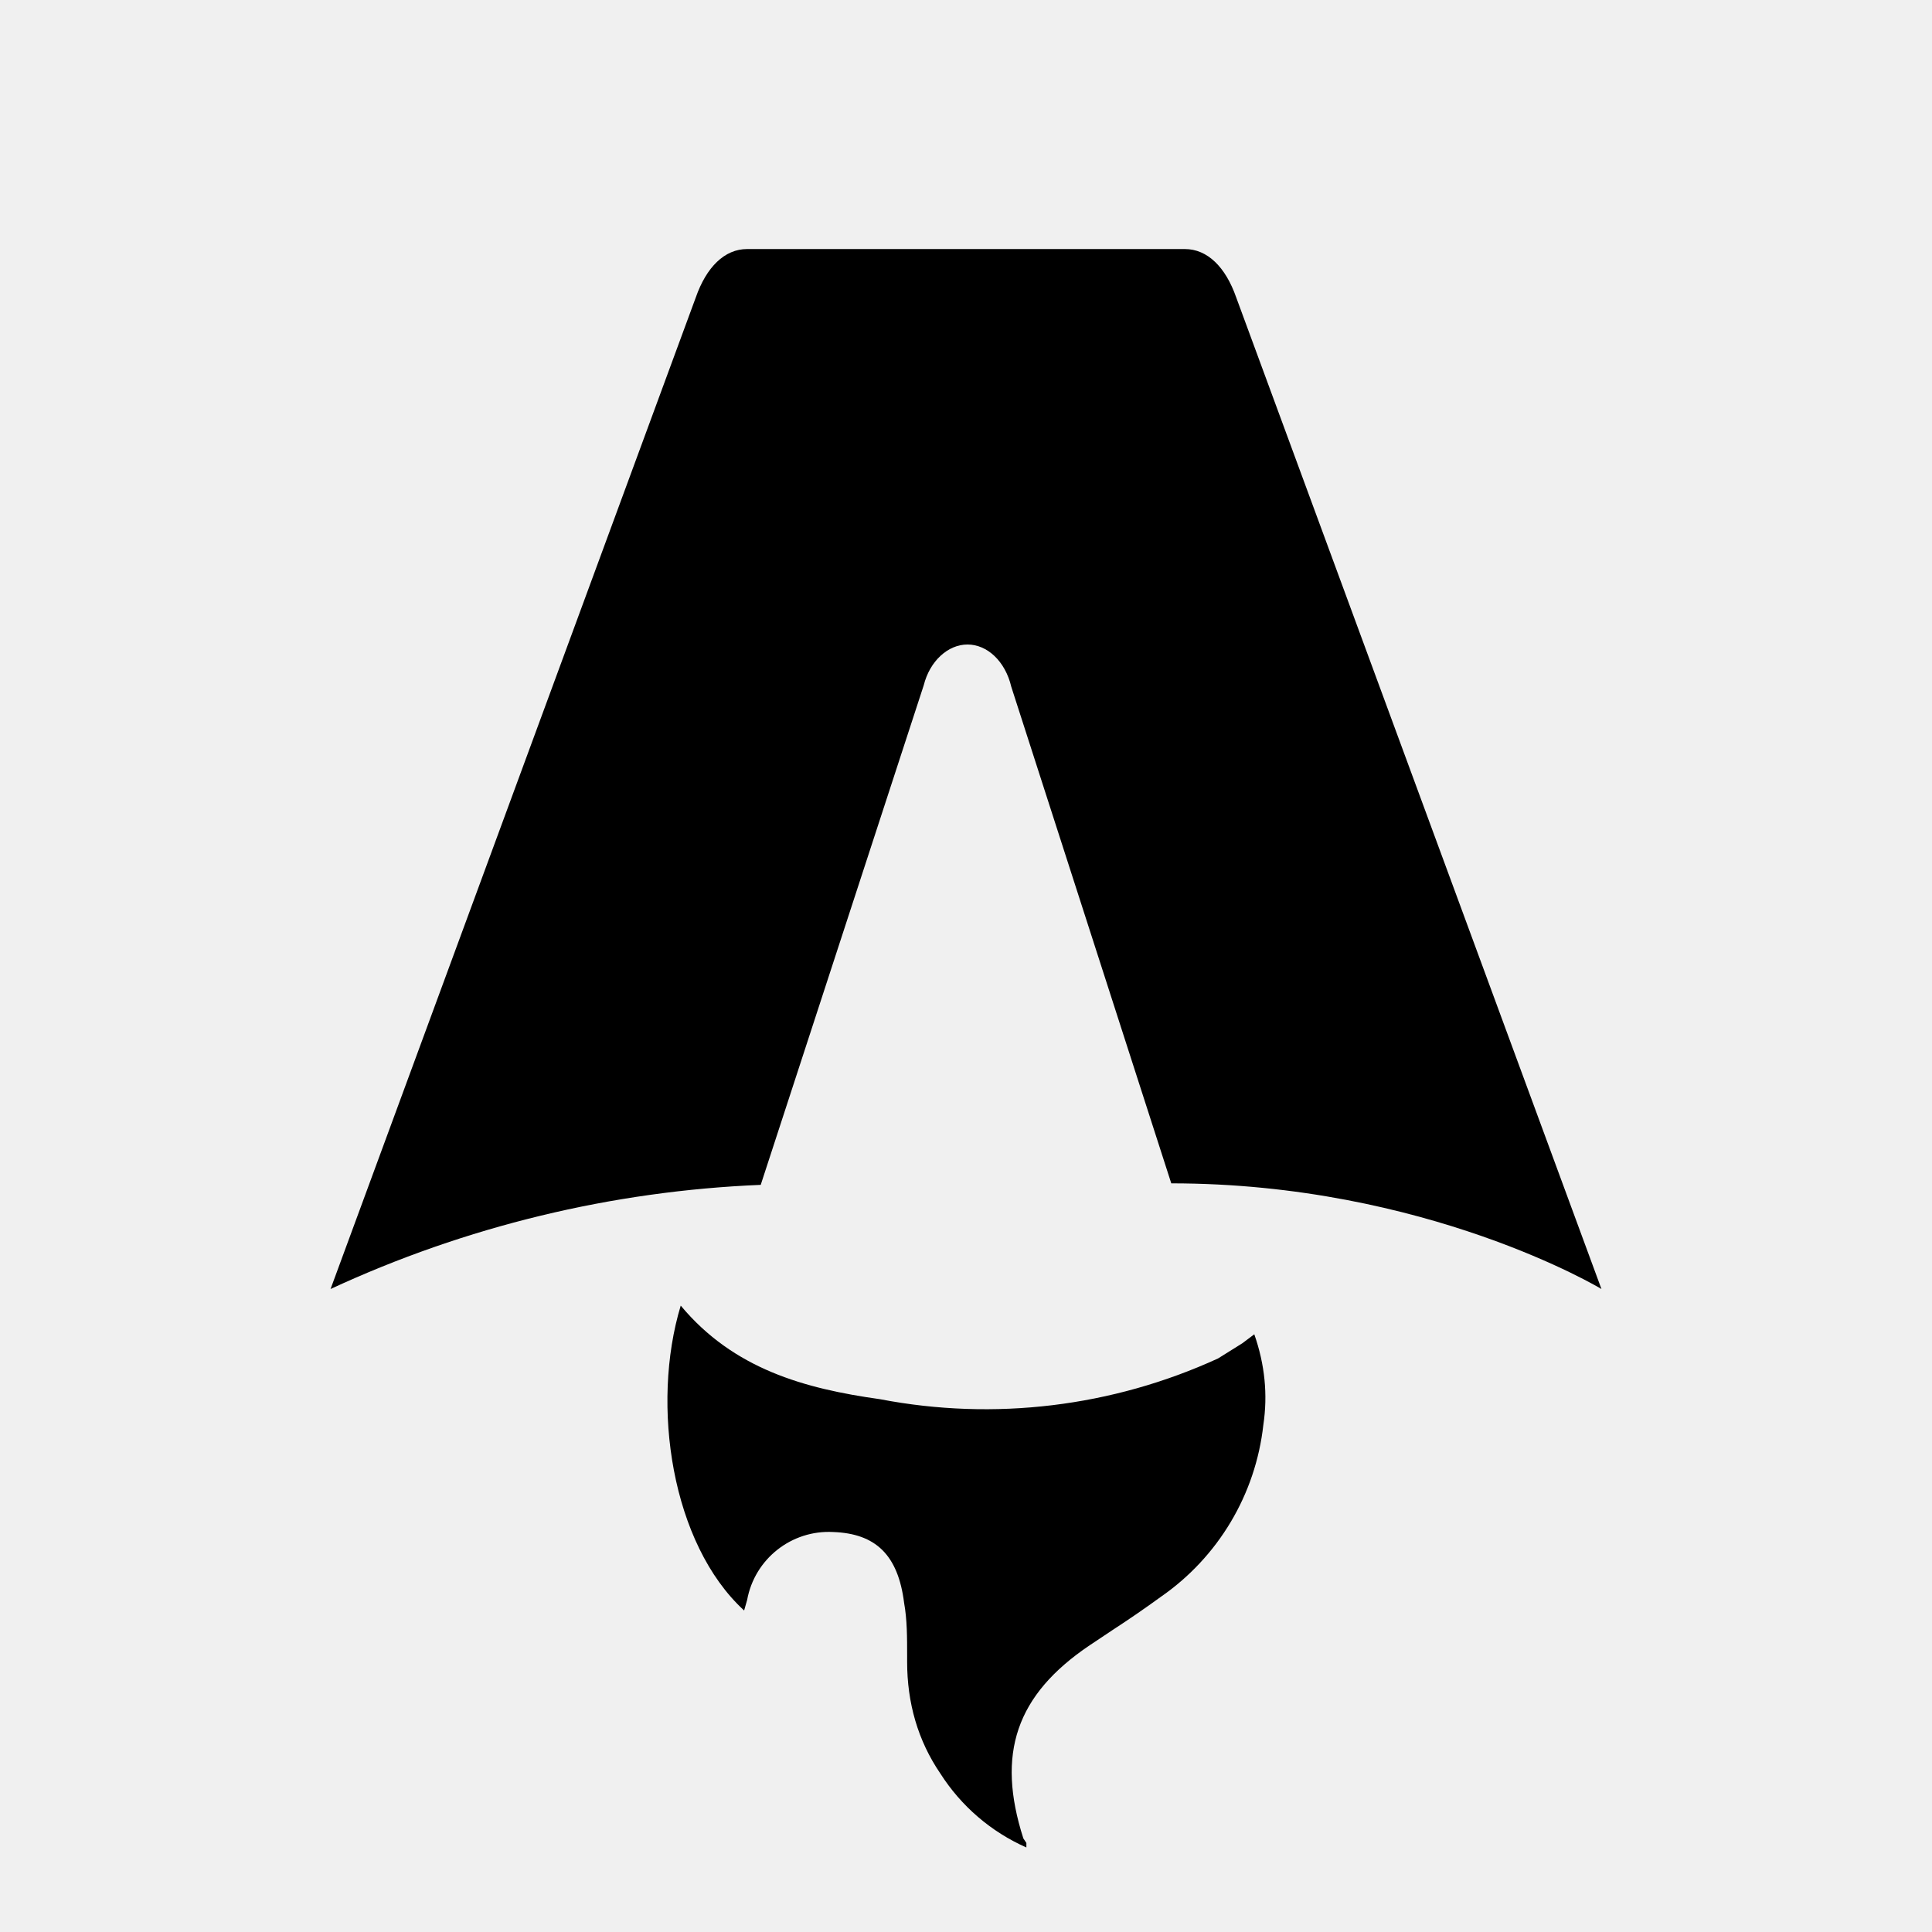
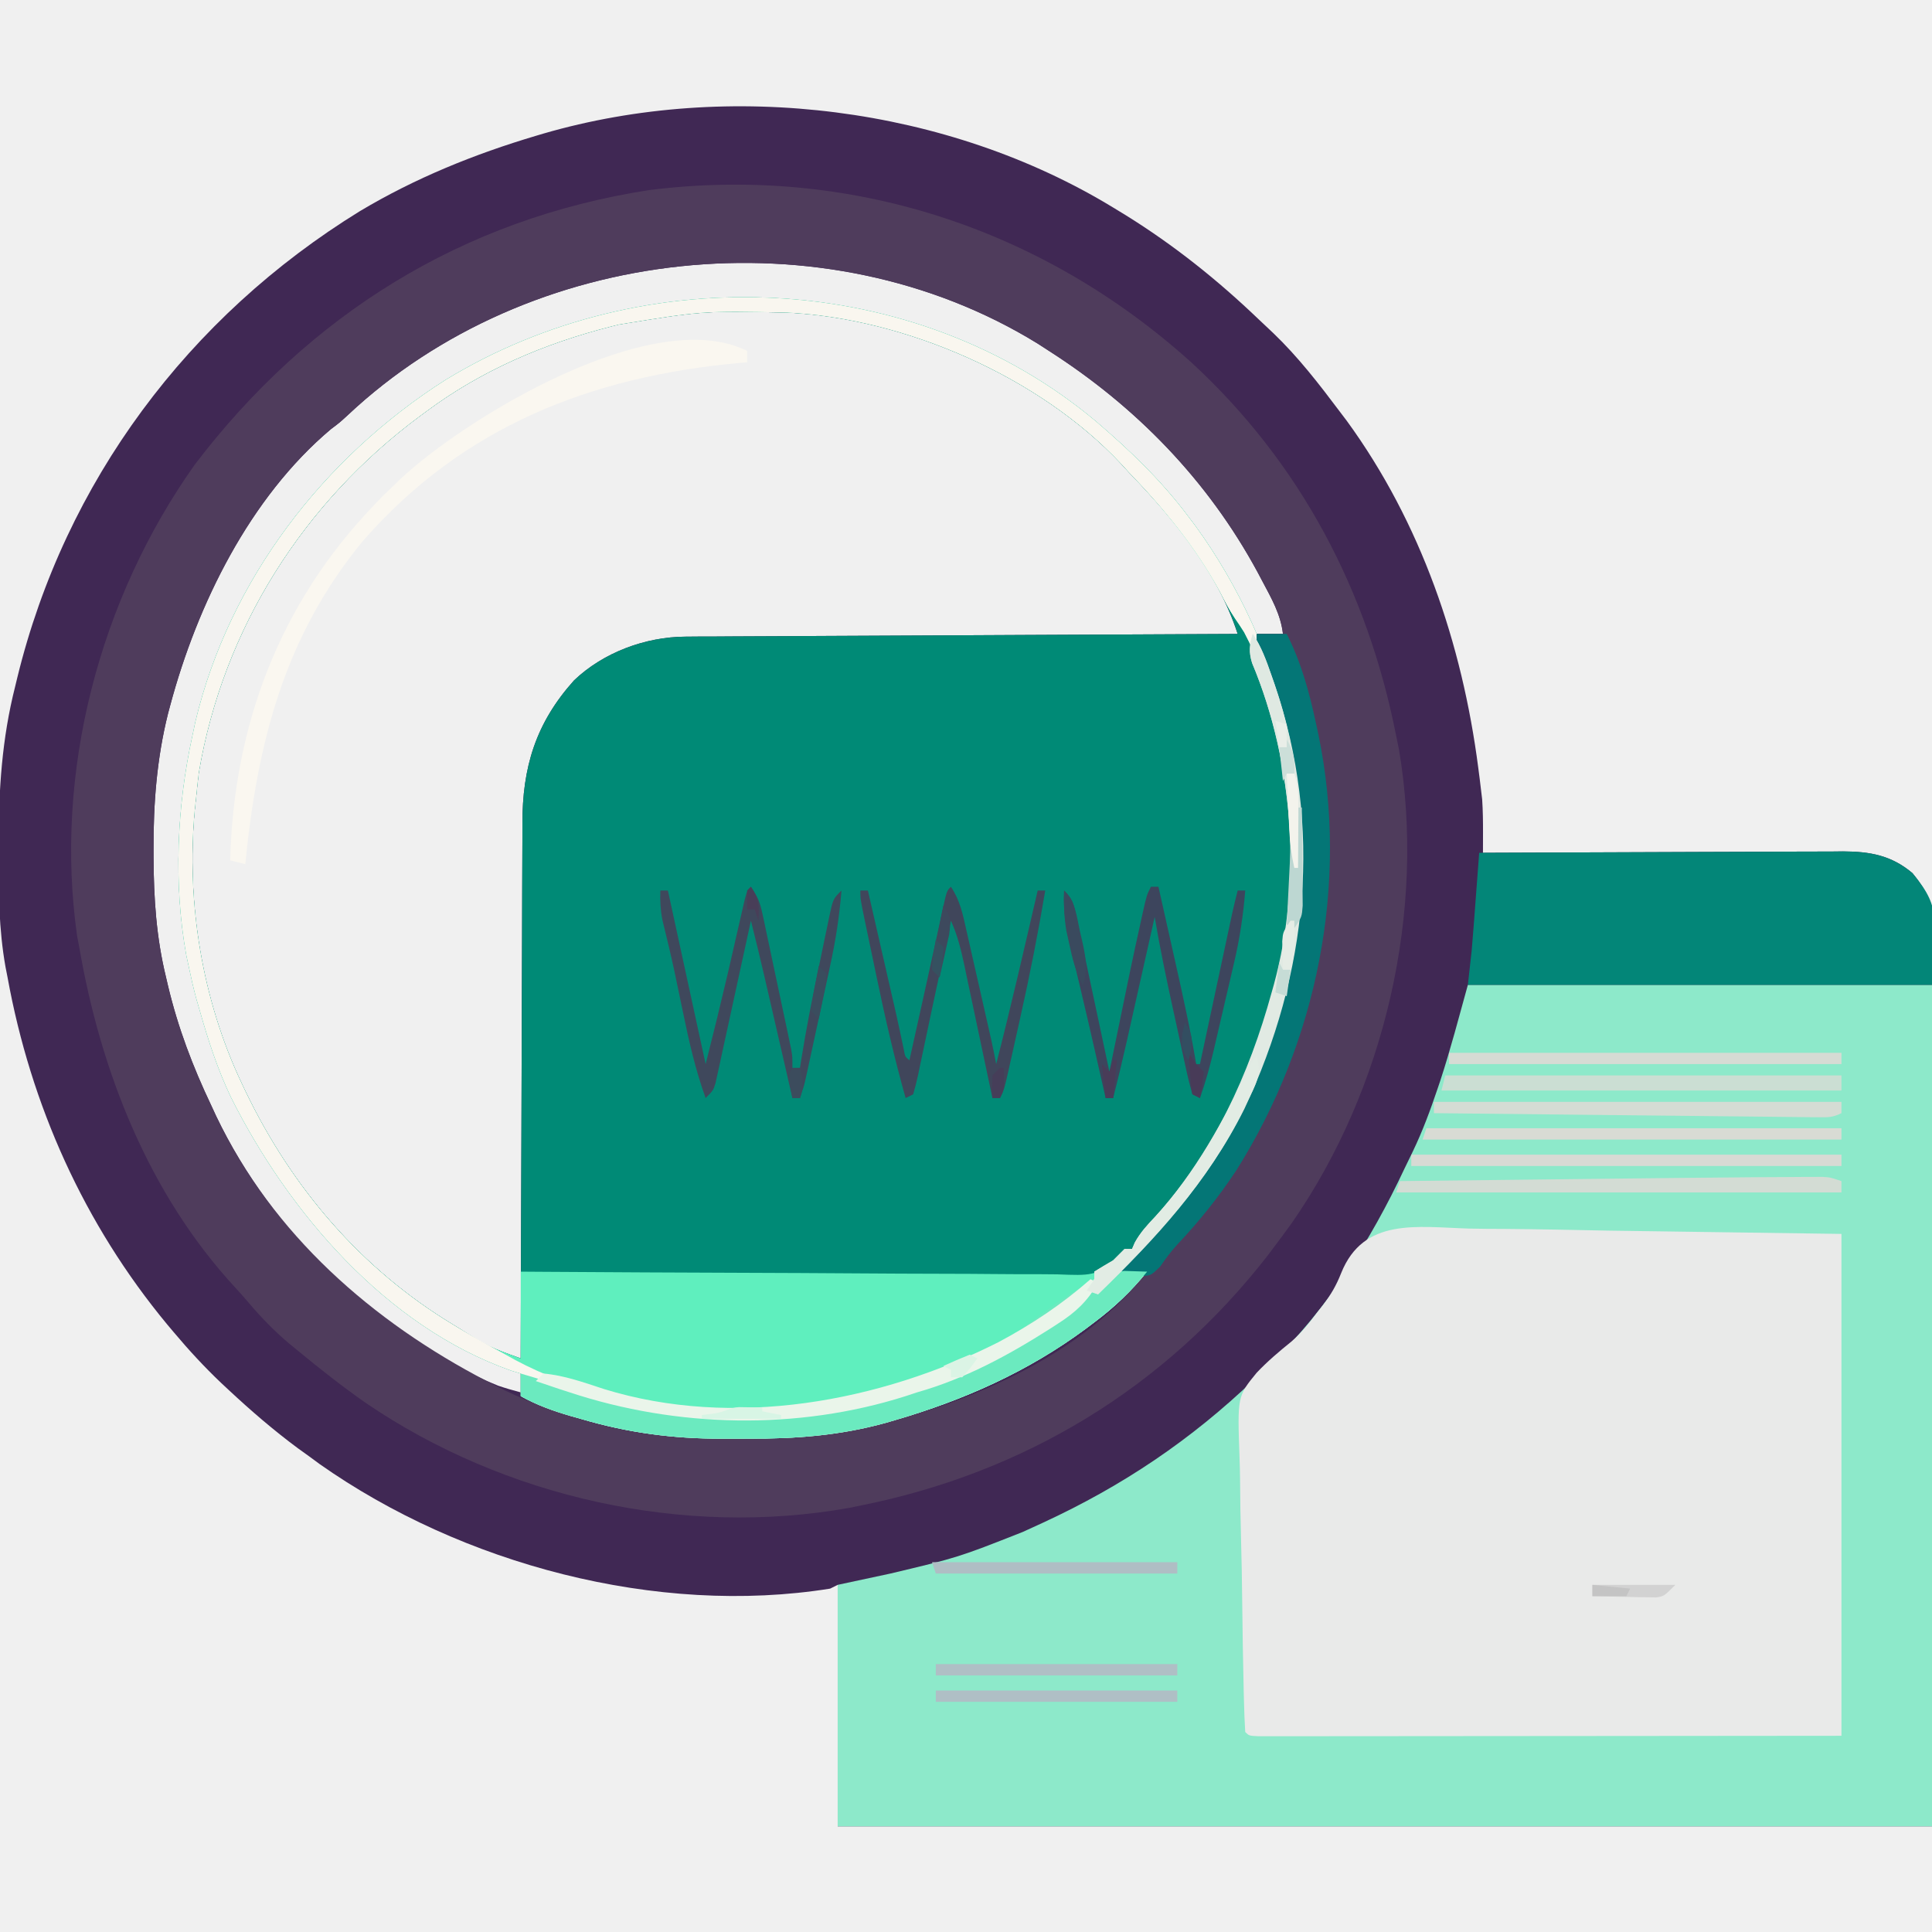
- <svg xmlns="http://www.w3.org/2000/svg" fill="none" viewBox="0 0 128 128">
-   <path d="M50.4 78.5a75.1 75.1 0 0 0-28.5 6.9l24.2-65.7c.7-2 1.9-3.2 3.4-3.2h29c1.5 0 2.7 1.2 3.4 3.2l24.2 65.7s-11.6-7-28.5-7L67 45.5c-.4-1.7-1.6-2.8-2.9-2.8-1.3 0-2.5 1.1-2.9 2.7L50.4 78.5Zm-1.1 28.2Zm-4.2-20.2c-2 6.6-.6 15.8 4.2 20.2a17.5 17.5 0 0 1 .2-.7 5.5 5.5 0 0 1 5.7-4.5c2.8.1 4.3 1.5 4.7 4.7.2 1.1.2 2.3.2 3.5v.4c0 2.7.7 5.2 2.2 7.4a13 13 0 0 0 5.7 4.9v-.3l-.2-.3c-1.8-5.6-.5-9.5 4.4-12.8l1.5-1a73 73 0 0 0 3.2-2.2 16 16 0 0 0 6.8-11.4c.3-2 .1-4-.6-6l-.8.6-1.6 1a37 37 0 0 1-22.4 2.7c-5-.7-9.7-2-13.2-6.2Z" />
-   <style>
-         path { fill: #000; }
-         @media (prefers-color-scheme: dark) {
-             path { fill: #FFF; }
-         }
-     </style>
+ <svg xmlns="http://www.w3.org/2000/svg" version="1.1" width="512" height="512">
+   <path d="M0 0 C1.092 0.665 2.184 1.33 3.309 2.016 C16.146 9.989 27.647 19.175 38.556 29.619 C39.838 30.845 41.133 32.058 42.43 33.27 C49.024 39.594 54.524 46.712 60 54 C60.639 54.844 61.279 55.689 61.938 56.559 C81.587 83.531 92.493 115.6 96.75 148.438 C96.878 149.42 97.006 150.403 97.138 151.415 C97.252 152.37 97.367 153.325 97.484 154.309 C97.585 155.142 97.685 155.975 97.788 156.834 C97.987 159.804 98.021 162.722 98.013 165.698 C98.011 166.69 98.009 167.683 98.007 168.705 C98.005 169.462 98.003 170.22 98 171 C99.273 170.993 100.545 170.987 101.856 170.98 C113.862 170.919 125.868 170.874 137.874 170.845 C144.046 170.829 150.218 170.808 156.39 170.774 C162.349 170.741 168.307 170.723 174.266 170.715 C176.537 170.71 178.808 170.699 181.079 170.683 C184.265 170.661 187.451 170.658 190.637 170.659 C191.571 170.649 192.505 170.638 193.468 170.627 C200.547 170.66 206.236 171.666 211.812 176.375 C216.804 182.365 217.432 186.278 217.361 193.902 C217.363 194.905 217.366 195.907 217.369 196.94 C217.374 200.313 217.357 203.685 217.341 207.058 C217.34 209.511 217.34 211.965 217.342 214.419 C217.342 220.329 217.329 226.24 217.31 232.15 C217.289 238.987 217.286 245.824 217.284 252.661 C217.268 270.712 217.226 288.762 217.188 306.812 C217.126 347.134 217.064 387.456 217 429 C121.3 429 25.6 429 -73 429 C-73 407.88 -73 386.76 -73 365 C-73.66 365.33 -74.32 365.66 -75 366 C-120.876 373.353 -172.62 359.54 -210.336 332.965 C-211.215 332.316 -212.094 331.668 -213 331 C-214.003 330.279 -215.006 329.559 -216.039 328.816 C-222.501 324.029 -228.494 318.861 -234.375 313.375 C-235.029 312.766 -235.683 312.157 -236.356 311.529 C-240.864 307.254 -245.001 302.752 -249 298 C-249.825 297.02 -249.825 297.02 -250.667 296.02 C-272.693 269.437 -286.836 237.939 -293 204 C-293.177 203.101 -293.353 202.203 -293.535 201.277 C-295.325 191.241 -295.397 181.287 -295.375 171.125 C-295.375 170.218 -295.375 169.311 -295.374 168.376 C-295.341 154.233 -294.488 140.762 -291 127 C-290.807 126.202 -290.615 125.404 -290.417 124.582 C-277.737 72.636 -245.071 28.922 -199.593 0.937 C-184.937 -7.811 -169.333 -14.139 -153 -19 C-152.344 -19.196 -151.687 -19.392 -151.011 -19.593 C-101.668 -33.925 -43.931 -26.77 0 0 Z M-202.816 54.992 C-205 57 -205 57 -207.34 58.758 C-228.844 76.883 -242.721 105.207 -249.875 131.875 C-250.066 132.586 -250.257 133.298 -250.454 134.031 C-253.448 145.989 -254.365 157.954 -254.312 170.25 C-254.311 170.926 -254.309 171.602 -254.307 172.298 C-254.258 183.134 -253.573 193.464 -251 204 C-250.828 204.734 -250.657 205.469 -250.48 206.225 C-247.822 217.386 -243.918 227.652 -239 238 C-238.567 238.935 -238.134 239.869 -237.688 240.832 C-222.929 271.66 -194.831 299.288 -163 312.219 C-161.023 312.886 -159.015 313.46 -157 314 C-157 312.35 -157 310.7 -157 309 C-157.829 308.594 -157.829 308.594 -158.674 308.181 C-171.424 301.879 -183.074 295.133 -194 286 C-194.825 285.312 -194.825 285.312 -195.666 284.61 C-221.067 263.078 -237.167 233.412 -244 201 C-244.206 200.053 -244.412 199.105 -244.625 198.129 C-248.028 179.201 -247.12 158.733 -243 140 C-242.733 138.738 -242.466 137.476 -242.191 136.176 C-233.324 99.092 -208.913 67.06 -176.996 46.723 C-141.152 24.829 -98.967 19.955 -58.438 29.688 C-27.89 38.434 -0.137 56.522 19 82 C19.602 82.798 20.204 83.596 20.824 84.418 C25.805 91.28 29.874 98.606 34 106 C35.328 108.336 36.664 110.668 38 113 C40.31 113 42.62 113 45 113 C44.405 107.813 41.974 103.603 39.562 99.062 C38.89 97.797 38.89 97.797 38.205 96.505 C25.078 72.289 6.1 52.786 -17 38 C-18.018 37.341 -19.037 36.683 -20.086 36.004 C-76.5 1.305 -154.777 9.867 -202.816 54.992 Z M-131 31 C-131.767 31.193 -132.535 31.387 -133.326 31.586 C-150.893 36.092 -167.396 43.131 -182 54 C-182.824 54.607 -182.824 54.607 -183.666 55.226 C-214.53 78.084 -235.86 111.547 -242.312 149.688 C-242.571 151.788 -242.799 153.893 -243 156 C-243.133 157.241 -243.266 158.483 -243.402 159.762 C-245.647 184.161 -241.494 209.826 -231 232 C-230.653 232.734 -230.307 233.469 -229.95 234.225 C-217.689 259.723 -199.34 281.287 -175 296 C-174.016 296.599 -174.016 296.599 -173.012 297.211 C-165.392 301.992 -165.392 301.992 -157 305 C-156.999 304.212 -156.997 303.424 -156.996 302.613 C-156.958 283.406 -156.899 264.2 -156.816 244.993 C-156.776 235.705 -156.744 226.417 -156.729 217.128 C-156.716 209.029 -156.689 200.929 -156.645 192.829 C-156.623 188.544 -156.607 184.259 -156.608 179.974 C-156.609 175.932 -156.591 171.891 -156.559 167.85 C-156.55 166.374 -156.549 164.899 -156.554 163.424 C-156.604 148.351 -153.019 136.616 -142.875 125.312 C-135.124 117.906 -123.957 113.774 -113.35 113.722 C-112.053 113.71 -110.756 113.699 -109.419 113.688 C-108 113.685 -106.58 113.683 -105.16 113.681 C-103.652 113.672 -102.144 113.662 -100.635 113.651 C-96.555 113.623 -92.475 113.608 -88.395 113.595 C-84.126 113.58 -79.856 113.553 -75.587 113.527 C-67.509 113.481 -59.431 113.444 -51.352 113.411 C-42.153 113.372 -32.953 113.323 -23.754 113.273 C-4.836 113.169 14.082 113.08 33 113 C27.532 96.239 16.06 82.519 4 70 C3.358 69.295 2.716 68.59 2.055 67.863 C-19.54 44.82 -55.166 29.331 -86.371 27.839 C-108.877 27.384 -108.877 27.384 -131 31 Z " fill="#402854" transform="translate(295,55)" />
+   <path d="M0 0 C40.59 0 81.18 0 123 0 C123 73.59 123 147.18 123 223 C27.3 223 -68.4 223 -167 223 C-167 201.88 -167 180.76 -167 159 C-162.38 158.01 -157.76 157.02 -153 156 C-135.084 151.739 -135.084 151.739 -118 145 C-116.222 144.185 -114.443 143.372 -112.664 142.559 C-91.447 132.756 -73.36 120.588 -56.496 104.433 C-55.109 103.105 -53.711 101.788 -52.312 100.473 C-37.202 85.906 -25.691 67.658 -16.818 48.738 C-16.1 47.213 -15.357 45.699 -14.609 44.188 C-11.986 38.741 -9.93 33.158 -8 27.438 C-7.662 26.44 -7.662 26.44 -7.318 25.422 C-4.566 17.028 -2.369 8.53 0 0 Z " fill="#8DE9CA" transform="translate(389,261)" />
+   <path d="M0 0 C9.095 7.777 17.45 15.786 24.642 25.404 C25.242 26.2 25.843 26.997 26.462 27.818 C49.523 59.565 59.601 100.817 53.665 139.655 C47.546 172.849 31.354 200.912 7.642 224.404 C9.622 224.734 11.602 225.064 13.642 225.404 C9.409 230.648 5.025 234.803 -0.358 238.841 C-1.108 239.406 -1.857 239.97 -2.628 240.551 C-17.947 251.901 -34.969 259.478 -53.233 264.779 C-54.461 265.137 -54.461 265.137 -55.714 265.502 C-67.773 268.827 -79.568 269.732 -92.006 269.665 C-94.355 269.654 -96.704 269.665 -99.054 269.677 C-111.938 269.691 -123.905 268.129 -136.296 264.466 C-137.189 264.214 -138.081 263.962 -139.001 263.703 C-143.74 262.329 -148.036 260.789 -152.358 258.404 C-152.358 256.424 -152.358 254.444 -152.358 252.404 C-153.631 252.013 -153.631 252.013 -154.929 251.615 C-187.99 239.942 -213.87 209.67 -229.132 179.22 C-232.644 171.87 -235.128 164.224 -237.358 156.404 C-237.832 154.77 -237.832 154.77 -238.315 153.103 C-239.092 150.215 -239.754 147.332 -240.358 144.404 C-240.563 143.46 -240.768 142.517 -240.979 141.544 C-244.393 122.617 -243.478 102.138 -239.358 83.404 C-239.092 82.142 -238.825 80.88 -238.55 79.58 C-229.581 42.072 -204.615 9.683 -172.354 -10.873 C-119.555 -43.124 -47.953 -40.138 0 0 Z M-126.358 -25.596 C-127.126 -25.403 -127.893 -25.209 -128.684 -25.01 C-146.251 -20.505 -162.754 -13.465 -177.358 -2.596 C-178.183 -1.99 -178.183 -1.99 -179.024 -1.371 C-209.888 21.487 -231.219 54.951 -237.671 93.091 C-237.929 95.192 -238.157 97.297 -238.358 99.404 C-238.491 100.645 -238.624 101.887 -238.761 103.166 C-241.005 127.565 -236.852 153.23 -226.358 175.404 C-226.012 176.138 -225.665 176.872 -225.308 177.629 C-213.048 203.127 -194.699 224.691 -170.358 239.404 C-169.374 240.003 -169.374 240.003 -168.37 240.615 C-160.75 245.396 -160.75 245.396 -152.358 248.404 C-152.357 247.616 -152.355 246.828 -152.354 246.017 C-152.317 226.81 -152.258 207.604 -152.174 188.397 C-152.135 179.109 -152.102 169.821 -152.087 160.532 C-152.074 152.432 -152.047 144.333 -152.004 136.233 C-151.981 131.948 -151.965 127.663 -151.967 123.378 C-151.967 119.336 -151.949 115.295 -151.917 111.253 C-151.909 109.778 -151.907 108.303 -151.913 106.827 C-151.963 91.755 -148.377 80.02 -138.233 68.716 C-130.482 61.31 -119.315 57.178 -108.708 57.125 C-107.411 57.114 -106.114 57.103 -104.778 57.092 C-103.358 57.089 -101.938 57.087 -100.519 57.085 C-99.01 57.076 -97.502 57.065 -95.994 57.055 C-91.914 57.027 -87.834 57.012 -83.753 56.999 C-79.484 56.983 -75.215 56.957 -70.945 56.931 C-62.867 56.884 -54.789 56.848 -46.711 56.814 C-37.511 56.776 -28.312 56.727 -19.112 56.676 C-0.194 56.573 18.724 56.484 37.642 56.404 C32.174 39.643 20.702 25.922 8.642 13.404 C8 12.699 7.358 11.994 6.696 11.267 C-14.898 -11.776 -50.524 -27.266 -81.729 -28.757 C-104.236 -29.212 -104.236 -29.212 -126.358 -25.596 Z " fill="#008A76" transform="translate(290.3584,111.5962)" />
+   <path d="M0 0 C28.846 26.641 46.563 60.445 54.125 98.812 C54.498 100.636 54.498 100.636 54.879 102.496 C62.075 145.218 51.152 192.365 26.5 227.875 C25.06 229.868 23.603 231.848 22.125 233.812 C21.492 234.657 20.859 235.501 20.207 236.371 C-7.102 271.563 -44.33 294.103 -87.875 302.812 C-89.304 303.104 -89.304 303.104 -90.762 303.402 C-134.75 311.28 -182.112 300.675 -218.93 275.613 C-225.123 271.275 -231.045 266.625 -236.875 261.812 C-237.666 261.164 -238.458 260.516 -239.273 259.848 C-243.283 256.46 -246.79 252.826 -250.176 248.816 C-251.25 247.55 -252.349 246.304 -253.48 245.09 C-276.447 220.269 -289.226 187.677 -294.875 154.812 C-295.061 153.848 -295.246 152.884 -295.438 151.891 C-301.608 108.479 -289.542 62.57 -264.273 26.965 C-234.016 -12.804 -193.329 -38.175 -143.828 -45.816 C-90.726 -52.489 -39.506 -35.712 0 0 Z M-223.691 13.805 C-225.875 15.812 -225.875 15.812 -228.215 17.57 C-249.719 35.696 -263.596 64.019 -270.75 90.688 C-270.941 91.399 -271.132 92.11 -271.329 92.843 C-274.323 104.801 -275.24 116.767 -275.188 129.062 C-275.186 129.738 -275.184 130.414 -275.182 131.111 C-275.133 141.946 -274.448 152.276 -271.875 162.812 C-271.703 163.547 -271.532 164.281 -271.355 165.038 C-268.697 176.198 -264.793 186.465 -259.875 196.812 C-259.442 197.747 -259.009 198.682 -258.562 199.645 C-243.57 230.961 -217.235 254.033 -186.875 269.812 C-186.275 270.131 -185.676 270.449 -185.058 270.776 C-177.38 274.806 -169.578 277.709 -161.25 280.125 C-160.416 280.368 -159.581 280.61 -158.722 280.86 C-146.659 284.178 -134.839 285.163 -122.392 285.128 C-120.076 285.125 -117.76 285.149 -115.443 285.174 C-105.257 285.217 -95.801 284.068 -85.875 281.812 C-85.018 281.624 -84.16 281.436 -83.277 281.242 C-57.88 275.37 -28.093 262.128 -11.875 240.812 C-13.855 240.482 -15.835 240.153 -17.875 239.812 C-17.136 239.12 -16.398 238.428 -15.637 237.715 C10.394 212.822 28.227 176.165 29.406 139.934 C29.661 126.295 29.271 113.111 26.125 99.812 C25.975 99.157 25.825 98.501 25.671 97.825 C23.578 88.83 20.634 80.341 17.125 71.812 C19.435 71.812 21.745 71.812 24.125 71.812 C23.53 66.625 21.099 62.416 18.688 57.875 C18.015 56.609 18.015 56.609 17.33 55.318 C4.203 31.101 -14.775 11.598 -37.875 -3.188 C-38.893 -3.846 -39.912 -4.505 -40.961 -5.184 C-97.375 -39.882 -175.652 -31.321 -223.691 13.805 Z " fill="#4F3C5C" transform="translate(315.875,96.1875)" />
+   <path d="M0 0 C3.133 0.08 6.266 0.084 9.4 0.093 C18.542 0.167 27.682 0.362 36.821 0.543 C57.261 0.832 77.7 1.12 98.759 1.418 C98.759 45.308 98.759 89.198 98.759 134.418 C59.428 134.458 59.428 134.458 42.999 134.467 C31.637 134.473 20.274 134.48 8.912 134.493 C0.638 134.503 -7.635 134.51 -15.909 134.512 C-20.292 134.513 -24.676 134.516 -29.06 134.524 C-33.181 134.53 -37.302 134.533 -41.423 134.531 C-42.94 134.531 -44.457 134.533 -45.974 134.537 C-48.036 134.542 -50.098 134.541 -52.161 134.538 C-53.317 134.539 -54.474 134.54 -55.666 134.541 C-58.241 134.418 -58.241 134.418 -59.241 133.418 C-59.411 130.663 -59.515 127.931 -59.577 125.173 C-59.611 123.875 -59.611 123.875 -59.645 122.551 C-59.843 114.524 -59.958 106.495 -60.049 98.466 C-60.11 93.075 -60.198 87.688 -60.352 82.299 C-60.5 77.084 -60.578 71.872 -60.608 66.656 C-60.632 64.677 -60.679 62.698 -60.752 60.72 C-61.325 44.452 -61.325 44.452 -56.216 38.217 C-53.337 35.173 -50.208 32.526 -46.951 29.899 C-44.219 27.533 -42.09 24.8 -39.929 21.918 C-39.512 21.391 -39.096 20.863 -38.667 20.32 C-36.54 17.54 -35.091 15.036 -33.807 11.769 C-27.869 -2.988 -13.715 -0.408 0 0 Z " fill="#E9EAE9" transform="translate(389.2411,325.5821)" />
+   <path d="M0 0 C9.095 7.777 17.45 15.786 24.642 25.404 C25.242 26.2 25.843 26.997 26.462 27.818 C49.523 59.565 59.601 100.817 53.665 139.655 C47.546 172.849 31.354 200.912 7.642 224.404 C9.622 224.734 11.602 225.064 13.642 225.404 C9.409 230.648 5.025 234.803 -0.358 238.841 C-1.108 239.406 -1.857 239.97 -2.628 240.551 C-17.947 251.901 -34.969 259.478 -53.233 264.779 C-54.461 265.137 -54.461 265.137 -55.714 265.502 C-67.773 268.827 -79.568 269.732 -92.006 269.665 C-94.355 269.654 -96.704 269.665 -99.054 269.677 C-111.938 269.691 -123.905 268.129 -136.296 264.466 C-137.189 264.214 -138.081 263.962 -139.001 263.703 C-143.74 262.329 -148.036 260.789 -152.358 258.404 C-152.358 256.424 -152.358 254.444 -152.358 252.404 C-153.631 252.013 -153.631 252.013 -154.929 251.615 C-187.99 239.942 -213.87 209.67 -229.132 179.22 C-232.644 171.87 -235.128 164.224 -237.358 156.404 C-237.832 154.77 -237.832 154.77 -238.315 153.103 C-239.092 150.215 -239.754 147.332 -240.358 144.404 C-240.563 143.46 -240.768 142.517 -240.979 141.544 C-244.393 122.617 -243.478 102.138 -239.358 83.404 C-239.092 82.142 -238.825 80.88 -238.55 79.58 C-229.581 42.072 -204.615 9.683 -172.354 -10.873 C-119.555 -43.124 -47.953 -40.138 0 0 Z M-126.358 -25.596 C-127.126 -25.403 -127.893 -25.209 -128.684 -25.01 C-146.251 -20.505 -162.754 -13.465 -177.358 -2.596 C-178.183 -1.99 -178.183 -1.99 -179.024 -1.371 C-209.888 21.487 -231.219 54.951 -237.671 93.091 C-237.929 95.192 -238.157 97.297 -238.358 99.404 C-238.491 100.645 -238.624 101.887 -238.761 103.166 C-241.005 127.565 -236.852 153.23 -226.358 175.404 C-226.012 176.138 -225.665 176.872 -225.308 177.629 C-213.048 203.127 -194.699 224.691 -170.358 239.404 C-169.374 240.003 -169.374 240.003 -168.37 240.615 C-160.732 245.334 -160.732 245.334 -152.358 248.404 C-152.358 240.814 -152.358 233.224 -152.358 225.404 C-150.432 225.417 -148.506 225.43 -146.521 225.444 C-128.378 225.566 -110.236 225.656 -92.093 225.715 C-82.765 225.746 -73.437 225.788 -64.11 225.856 C-55.979 225.916 -47.848 225.955 -39.717 225.968 C-35.412 225.976 -31.108 225.994 -26.804 226.038 C-22.75 226.079 -18.697 226.091 -14.642 226.082 C-13.157 226.084 -11.671 226.096 -10.186 226.119 C-0.964 226.483 -0.964 226.483 6.968 222.472 C7.893 221.479 8.79 220.46 9.642 219.404 C10.529 218.526 10.529 218.526 11.435 217.63 C28.619 197.895 40.694 176.704 47.642 151.404 C47.942 150.338 47.942 150.338 48.249 149.251 C56.235 119.873 53.666 83.103 39.36 55.974 C38.573 54.717 37.755 53.478 36.903 52.263 C35.384 50.024 34.195 47.684 32.954 45.279 C26.474 33.327 18.035 23.154 8.642 13.404 C8 12.699 7.358 11.994 6.696 11.267 C-14.898 -11.776 -50.524 -27.266 -81.729 -28.757 C-104.236 -29.212 -104.236 -29.212 -126.358 -25.596 Z " fill="#5FEFBE" transform="translate(290.3584,111.5962)" />
+   <path d="M0 0 C9.095 7.777 17.45 15.786 24.642 25.404 C25.242 26.2 25.843 26.997 26.462 27.818 C49.523 59.565 59.601 100.817 53.665 139.655 C47.546 172.849 31.354 200.912 7.642 224.404 C9.622 224.734 11.602 225.064 13.642 225.404 C9.409 230.648 5.025 234.803 -0.358 238.841 C-1.108 239.406 -1.857 239.97 -2.628 240.551 C-17.947 251.901 -34.969 259.478 -53.233 264.779 C-54.461 265.137 -54.461 265.137 -55.714 265.502 C-67.773 268.827 -79.568 269.732 -92.006 269.665 C-94.355 269.654 -96.704 269.665 -99.054 269.677 C-111.938 269.691 -123.905 268.129 -136.296 264.466 C-137.189 264.214 -138.081 263.962 -139.001 263.703 C-143.74 262.329 -148.036 260.789 -152.358 258.404 C-152.358 256.424 -152.358 254.444 -152.358 252.404 C-153.631 252.013 -153.631 252.013 -154.929 251.615 C-187.99 239.942 -213.87 209.67 -229.132 179.22 C-232.644 171.87 -235.128 164.224 -237.358 156.404 C-237.832 154.77 -237.832 154.77 -238.315 153.103 C-239.092 150.215 -239.754 147.332 -240.358 144.404 C-240.563 143.46 -240.768 142.517 -240.979 141.544 C-244.393 122.617 -243.478 102.138 -239.358 83.404 C-239.092 82.142 -238.825 80.88 -238.55 79.58 C-229.581 42.072 -204.615 9.683 -172.354 -10.873 C-119.555 -43.124 -47.953 -40.138 0 0 Z M-126.358 -25.596 C-127.126 -25.403 -127.893 -25.209 -128.684 -25.01 C-146.251 -20.505 -162.754 -13.465 -177.358 -2.596 C-178.183 -1.99 -178.183 -1.99 -179.024 -1.371 C-209.888 21.487 -231.219 54.951 -237.671 93.091 C-237.929 95.192 -238.157 97.297 -238.358 99.404 C-238.491 100.645 -238.624 101.887 -238.761 103.166 C-241.005 127.565 -236.852 153.23 -226.358 175.404 C-226.012 176.138 -225.665 176.872 -225.308 177.629 C-213.053 203.117 -194.702 224.71 -170.358 239.404 C-169.734 239.782 -169.11 240.16 -168.467 240.55 C-164.485 242.938 -160.444 245.197 -156.358 247.404 C-155.511 247.874 -154.665 248.345 -153.792 248.83 C-124.22 264.565 -85.043 265.923 -53.358 256.404 C-34.529 250.237 -14.596 241.673 -0.358 227.404 C-0.358 226.744 -0.358 226.084 -0.358 225.404 C0.178 225.342 0.714 225.28 1.267 225.216 C17.208 219.763 30.56 193.575 37.642 179.404 C41.942 170.42 45.009 160.991 47.642 151.404 C47.942 150.338 47.942 150.338 48.249 149.251 C56.235 119.873 53.666 83.103 39.36 55.974 C38.573 54.717 37.755 53.478 36.903 52.263 C35.384 50.024 34.195 47.684 32.954 45.279 C26.474 33.327 18.035 23.154 8.642 13.404 C8 12.699 7.358 11.994 6.696 11.267 C-14.898 -11.776 -50.524 -27.266 -81.729 -28.757 C-104.236 -29.212 -104.236 -29.212 -126.358 -25.596 Z " fill="#F9F6EF" transform="translate(290.3584,111.5962)" />
+   <path d="M0 0 C13.422 -0.07 26.843 -0.123 40.265 -0.155 C46.498 -0.171 52.73 -0.192 58.963 -0.226 C64.98 -0.259 70.997 -0.277 77.014 -0.285 C79.307 -0.29 81.601 -0.301 83.894 -0.317 C87.111 -0.339 90.328 -0.342 93.545 -0.341 C94.489 -0.351 95.432 -0.362 96.405 -0.373 C103.511 -0.34 109.213 0.646 114.812 5.375 C123.317 15.581 120 17.728 120 35 C79.41 35 38.82 35 -3 35 C-2.505 30.545 -2.505 30.545 -2 26 C-1.809 23.812 -1.63 21.623 -1.465 19.434 C-1.378 18.29 -1.291 17.146 -1.201 15.967 C-1.114 14.802 -1.027 13.637 -0.938 12.438 C-0.847 11.238 -0.756 10.039 -0.662 8.803 C-0.44 5.869 -0.219 2.934 0 0 Z " fill="#038678" transform="translate(392,226)" />
+   <path d="M0 0 C2.64 0 5.28 0 8 0 C11.866 7.649 13.952 15.348 15.75 23.688 C15.96 24.661 16.171 25.634 16.387 26.637 C24.58 66.092 16.063 108.078 -5.284 142.042 C-9.961 149.139 -15.204 155.684 -21.047 161.863 C-22.755 163.732 -24.135 165.608 -25.562 167.688 C-28 170 -28 170 -30.078 170.137 C-32.312 169.875 -32.312 169.875 -36 169 C-32.45 164.796 -28.811 160.716 -25.062 156.688 C1.642 127.272 12.417 88.305 11.173 49.359 C10.799 42.086 9.679 35.077 8 28 C7.845 27.328 7.69 26.656 7.53 25.964 C5.827 18.733 3.744 11.759 0.734 4.953 C0 3 0 3 0 0 Z " fill="#047676" transform="translate(333,168)" />
+   <path d="M0 0 C2.018 0.065 4.036 0.13 6.055 0.195 C1.822 5.44 -2.562 9.594 -7.945 13.633 C-8.694 14.197 -9.444 14.761 -10.215 15.343 C-25.534 26.693 -42.556 34.27 -60.82 39.57 C-61.639 39.809 -62.458 40.048 -63.301 40.293 C-75.36 43.619 -87.155 44.523 -99.593 44.456 C-101.942 44.445 -104.291 44.456 -106.641 44.469 C-119.525 44.483 -131.492 42.921 -143.883 39.258 C-144.775 39.006 -145.668 38.754 -146.588 38.494 C-151.327 37.12 -155.623 35.581 -159.945 33.195 C-159.945 31.215 -159.945 29.235 -159.945 27.195 C-158.549 27.611 -157.154 28.028 -155.758 28.445 C-154.84 28.719 -153.922 28.992 -152.977 29.273 C-150.95 29.89 -148.929 30.525 -146.914 31.18 C-117.092 40.776 -84.763 41.046 -54.945 31.195 C-53.982 30.922 -53.019 30.649 -52.027 30.367 C-35.109 25.344 -14.693 1.475 0 0 Z " fill="#6BEABF" transform="translate(297.9453,336.8047)" />
+   <path d="M0 0 C0 0.99 0 1.98 0 3 C-0.678 3.059 -1.355 3.119 -2.053 3.18 C-41.493 6.791 -75.373 20.073 -101.836 50.371 C-122.702 75.719 -129.814 103.938 -133 136 C-134.32 135.67 -135.64 135.34 -137 135 C-136.072 99.17 -123.89 66.99 -99 41 C-97.793 39.732 -97.793 39.732 -96.562 38.438 C-95.717 37.633 -94.871 36.829 -94 36 C-93.341 35.358 -92.683 34.716 -92.004 34.055 C-75.054 18.079 -25.104 -12.552 0 0 Z " fill="#FAF7F0" transform="translate(198,93)" />
+   <path d="M0 0 C2.311 3.466 3.578 7.036 4.938 10.938 C5.204 11.702 5.471 12.466 5.745 13.253 C18.698 50.999 14.642 90.14 -2.234 125.871 C-11.808 145.11 -25.81 160.074 -41 175 C-41.99 174.67 -42.98 174.34 -44 174 C-43.34 173.01 -42.68 172.02 -42 171 C-42 170.34 -42 169.68 -42 169 C-40.349 167.974 -38.68 166.977 -37 166 C-36.443 165.443 -35.886 164.886 -35.312 164.312 C-34.879 163.879 -34.446 163.446 -34 163 C-33.34 163 -32.68 163 -32 163 C-31.756 162.435 -31.513 161.871 -31.262 161.289 C-29.765 158.573 -27.944 156.627 -25.812 154.375 C-10.484 137.555 -0.98 116.778 5 95 C5.301 93.935 5.301 93.935 5.607 92.848 C13.07 65.396 10.81 33.865 -0.18 7.707 C-1.095 4.686 -0.886 2.993 0 0 Z " fill="#E1EAE3" transform="translate(332,168)" />
+   <path d="M0 0 C0.99 0.495 0.99 0.495 2 1 C-0.845 5.854 -3.92 8.783 -8.688 11.812 C-9.339 12.235 -9.99 12.657 -10.661 13.092 C-21.83 20.204 -33.219 26.373 -46 30 C-47.014 30.335 -48.029 30.67 -49.074 31.016 C-77.675 40.087 -109.605 39.39 -138 30 C-139.412 29.544 -139.412 29.544 -140.852 29.078 C-142.907 28.404 -144.955 27.705 -147 27 C-146.34 26.34 -145.68 25.68 -145 25 C-139.474 25.469 -134.228 27.385 -128.98 29.096 C-94.645 39.702 -55.792 32.546 -24.418 16.696 C-15.607 12.004 -7.504 6.601 0 0 Z " fill="#EAF5EA" transform="translate(289,339)" />
+   <path d="M0 0 C34.65 0 69.3 0 105 0 C105 1.32 105 2.64 105 4 C70.02 4 35.04 4 -1 4 C-0.67 2.68 -0.34 1.36 0 0 Z " fill="#CBDED3" transform="translate(383,285)" />
+   <path d="M0 0 C0.66 0 1.32 0 2 0 C3.106 4.925 4.208 9.85 5.308 14.777 C5.682 16.448 6.056 18.119 6.431 19.789 C8.461 28.831 10.471 37.857 12 47 C12.33 47 12.66 47 13 47 C13.267 45.749 13.535 44.497 13.81 43.208 C14.803 38.564 15.796 33.919 16.79 29.275 C17.22 27.266 17.65 25.256 18.079 23.246 C18.697 20.357 19.315 17.467 19.934 14.578 C20.125 13.68 20.317 12.782 20.515 11.857 C20.695 11.016 20.875 10.176 21.06 9.31 C21.218 8.572 21.376 7.835 21.538 7.076 C21.991 5.041 22.485 3.02 23 1 C23.66 1 24.32 1 25 1 C24.475 7.58 23.525 13.877 22.004 20.297 C21.81 21.134 21.617 21.971 21.417 22.834 C21.011 24.586 20.601 26.337 20.189 28.087 C19.561 30.756 18.943 33.427 18.326 36.098 C17.928 37.81 17.529 39.522 17.129 41.234 C16.946 42.025 16.762 42.816 16.573 43.631 C15.579 47.837 14.443 51.919 13 56 C12.01 55.505 12.01 55.505 11 55 C10.274 52.466 9.67 49.988 9.125 47.414 C8.955 46.643 8.785 45.871 8.61 45.076 C8.065 42.594 7.533 40.11 7 37.625 C6.641 35.988 6.282 34.351 5.922 32.715 C4.125 24.503 2.405 16.289 1 8 C0.738 9.17 0.476 10.34 0.206 11.545 C-0.774 15.914 -1.754 20.282 -2.735 24.65 C-3.159 26.536 -3.581 28.421 -4.004 30.307 C-4.614 33.028 -5.225 35.748 -5.836 38.469 C-6.022 39.302 -6.209 40.136 -6.401 40.995 C-7.531 46.016 -8.733 51.012 -10 56 C-10.66 56 -11.32 56 -12 56 C-12.291 54.714 -12.583 53.427 -12.883 52.102 C-13.078 51.242 -13.273 50.382 -13.474 49.496 C-13.913 47.558 -14.352 45.62 -14.79 43.681 C-16.051 38.112 -17.34 32.55 -18.668 26.996 C-18.942 25.841 -19.215 24.686 -19.498 23.496 C-20.032 21.244 -20.572 18.995 -21.12 16.747 C-22.39 11.367 -23.338 6.531 -23 1 C-20.705 3.295 -20.519 4.335 -19.855 7.45 C-19.555 8.831 -19.555 8.831 -19.249 10.24 C-19.04 11.236 -18.832 12.232 -18.617 13.258 C-18.398 14.276 -18.179 15.294 -17.953 16.343 C-17.253 19.602 -16.564 22.864 -15.875 26.125 C-15.403 28.332 -14.93 30.539 -14.457 32.746 C-13.297 38.162 -12.145 43.58 -11 49 C-10.839 48.216 -10.678 47.432 -10.513 46.624 C-5.094 20.228 -5.094 20.228 -2.688 9.312 C-2.529 8.584 -2.37 7.856 -2.206 7.106 C-1.122 2.244 -1.122 2.244 0 0 Z " fill="#3D455D" transform="translate(305,235)" />
+   <path d="M0 0 C1.828 2.742 2.395 4.056 3.053 7.148 C3.233 7.979 3.413 8.81 3.599 9.667 C3.785 10.56 3.972 11.454 4.164 12.375 C4.361 13.296 4.558 14.217 4.761 15.166 C5.176 17.112 5.587 19.058 5.996 21.006 C6.623 23.99 7.26 26.972 7.898 29.953 C8.3 31.844 8.701 33.734 9.102 35.625 C9.292 36.519 9.483 37.413 9.679 38.333 C9.853 39.164 10.027 39.995 10.206 40.852 C10.359 41.582 10.513 42.312 10.672 43.065 C11 45 11 45 11 48 C11.66 48 12.32 48 13 48 C13.104 47.332 13.208 46.665 13.314 45.977 C14.654 37.635 16.289 29.371 18.032 21.105 C18.506 18.845 18.97 16.583 19.434 14.32 C19.736 12.877 20.04 11.435 20.344 9.992 C20.48 9.318 20.617 8.644 20.757 7.95 C21.771 3.229 21.771 3.229 24 1 C23.452 7.817 22.437 14.382 20.969 21.059 C20.675 22.425 20.675 22.425 20.375 23.819 C19.964 25.725 19.55 27.63 19.134 29.534 C18.497 32.453 17.867 35.374 17.238 38.295 C16.836 40.154 16.434 42.012 16.031 43.871 C15.843 44.743 15.654 45.615 15.46 46.513 C15.283 47.321 15.106 48.13 14.924 48.963 C14.769 49.672 14.615 50.381 14.455 51.112 C14 53 14 53 13 56 C12.34 56 11.68 56 11 56 C10.738 54.86 10.476 53.721 10.206 52.547 C9.226 48.29 8.245 44.033 7.265 39.777 C6.842 37.94 6.419 36.103 5.996 34.266 C5.386 31.615 4.775 28.964 4.164 26.312 C3.978 25.501 3.791 24.689 3.599 23.853 C2.453 18.887 1.25 13.94 0 9 C-0.121 9.559 -0.242 10.119 -0.366 10.695 C-1.623 16.504 -2.89 22.311 -4.163 28.116 C-4.637 30.285 -5.108 32.454 -5.577 34.623 C-6.25 37.737 -6.933 40.849 -7.617 43.961 C-7.826 44.935 -8.034 45.909 -8.249 46.912 C-8.449 47.813 -8.649 48.714 -8.855 49.642 C-9.028 50.437 -9.201 51.232 -9.38 52.051 C-10 54 -10 54 -12 56 C-14.693 48.531 -16.399 41.019 -18 33.25 C-18.499 30.859 -18.999 28.469 -19.5 26.078 C-19.865 24.323 -19.865 24.323 -20.238 22.533 C-21.227 17.946 -22.326 13.387 -23.449 8.831 C-23.973 6.137 -24.105 3.736 -24 1 C-23.34 1 -22.68 1 -22 1 C-18.7 16.18 -15.4 31.36 -12 47 C-8.972 34.972 -8.972 34.972 -6.113 22.91 C-5.812 21.6 -5.511 20.289 -5.209 18.979 C-4.753 16.991 -4.299 15.003 -3.846 13.014 C-3.397 11.041 -2.943 9.069 -2.488 7.098 C-2.226 5.948 -1.963 4.798 -1.693 3.614 C-1 1 -1 1 0 0 Z " fill="#3F485C" transform="translate(199,235)" />
+   <path d="M0 0 C2.464 3.696 3.177 7.381 4.129 11.648 C4.323 12.498 4.518 13.348 4.718 14.223 C5.339 16.939 5.951 19.657 6.562 22.375 C6.978 24.198 7.394 26.021 7.811 27.844 C11.021 41.929 11.021 41.929 12 47 C15.927 31.729 19.442 16.36 23 1 C23.66 1 24.32 1 25 1 C23.114 12.26 20.916 23.415 18.411 34.553 C17.864 36.987 17.324 39.422 16.785 41.857 C16.438 43.414 16.09 44.971 15.742 46.527 C15.582 47.251 15.421 47.975 15.256 48.721 C14.116 53.769 14.116 53.769 13 56 C12.34 56 11.68 56 11 56 C10.738 54.754 10.476 53.508 10.206 52.224 C9.23 47.592 8.248 42.961 7.265 38.33 C6.84 36.328 6.417 34.325 5.996 32.322 C5.39 29.439 4.777 26.557 4.164 23.676 C3.978 22.783 3.791 21.89 3.599 20.97 C2.707 16.804 1.778 12.898 0 9 C-0.161 9.754 -0.322 10.508 -0.487 11.285 C-2.061 18.659 -3.644 26.032 -5.23 33.404 C-5.903 36.545 -6.563 39.688 -7.219 42.832 C-7.562 44.451 -7.906 46.069 -8.25 47.688 C-8.4 48.428 -8.551 49.168 -8.706 49.931 C-9.073 51.636 -9.527 53.322 -10 55 C-10.99 55.495 -10.99 55.495 -12 56 C-14.996 45.326 -17.469 34.596 -19.72 23.743 C-20.259 21.145 -20.805 18.548 -21.352 15.951 C-21.698 14.294 -22.045 12.637 -22.391 10.98 C-22.553 10.207 -22.716 9.433 -22.883 8.636 C-24 3.232 -24 3.232 -24 1 C-23.34 1 -22.68 1 -22 1 C-20.897 5.82 -19.794 10.639 -18.692 15.459 C-18.318 17.095 -17.943 18.731 -17.569 20.367 C-17.027 22.733 -16.486 25.099 -15.945 27.465 C-15.781 28.184 -15.616 28.903 -15.446 29.644 C-15.206 30.694 -15.206 30.694 -14.961 31.765 C-14.804 32.45 -14.647 33.135 -14.485 33.841 C-14.137 35.391 -13.799 36.944 -13.469 38.498 C-13.295 39.314 -13.121 40.13 -12.941 40.971 C-12.784 41.718 -12.628 42.464 -12.467 43.234 C-12.155 45.013 -12.155 45.013 -11 46 C-10.839 45.276 -10.678 44.553 -10.513 43.807 C-10.287 42.791 -10.061 41.774 -9.828 40.727 C-9.578 39.599 -9.327 38.472 -9.069 37.31 C-8.522 34.847 -7.974 32.384 -7.425 29.92 C-6.188 24.361 -4.953 18.801 -3.746 13.234 C-3.474 11.986 -3.474 11.986 -3.196 10.712 C-2.863 9.182 -2.533 7.651 -2.206 6.12 C-1.112 1.112 -1.112 1.112 0 0 Z " fill="#40465B" transform="translate(252,235)" />
+   <path d="M0 0 C3.183 -0.023 6.365 -0.038 9.548 -0.051 C10.534 -0.058 11.52 -0.066 12.537 -0.074 C13.45 -0.076 14.364 -0.078 15.305 -0.08 C16.112 -0.084 16.919 -0.088 17.75 -0.092 C19.851 0.025 19.851 0.025 22.851 1.025 C22.851 2.015 22.851 3.005 22.851 4.025 C-16.089 4.025 -55.029 4.025 -95.149 4.025 C-94.819 3.035 -94.489 2.045 -94.149 1.025 C-82.682 0.893 -71.214 0.763 -59.746 0.634 C-54.419 0.574 -49.091 0.514 -43.764 0.452 C-38.603 0.393 -33.441 0.335 -28.28 0.277 C-26.331 0.256 -24.383 0.233 -22.434 0.21 C-14.956 0.123 -7.478 0.06 0 0 Z " fill="#D3DCD4" transform="translate(465.1493,311.9748)" />
+   <path d="M0 0 C37.62 0 75.24 0 114 0 C114 0.99 114 1.98 114 3 C76.38 3 38.76 3 0 3 C0 2.01 0 1.02 0 0 Z " fill="#D8DAD4" transform="translate(374,306)" />
+   <path d="M0 0 C36.3 0 72.6 0 110 0 C110 0.99 110 1.98 110 3 C73.37 3 36.74 3 -1 3 C-0.67 2.01 -0.34 1.02 0 0 Z " fill="#D8DBD4" transform="translate(378,299)" />
+   <path d="M0 0 C35.64 0 71.28 0 108 0 C108 0.99 108 1.98 108 3 C105.66 4.17 104.341 4.11 101.735 4.082 C100.841 4.075 99.946 4.068 99.024 4.061 C98.04 4.048 97.056 4.035 96.042 4.022 C95.008 4.012 93.974 4.003 92.909 3.993 C89.478 3.96 86.048 3.919 82.617 3.879 C80.244 3.855 77.87 3.831 75.496 3.807 C69.239 3.744 62.982 3.675 56.725 3.605 C50.344 3.534 43.963 3.47 37.582 3.404 C25.055 3.275 12.527 3.14 0 3 C0 2.01 0 1.02 0 0 Z " fill="#D4DCD4" transform="translate(380,292)" />
+   <path d="M0 0 C34.32 0 68.64 0 104 0 C104 0.99 104 1.98 104 3 C69.68 3 35.36 3 0 3 C0 2.01 0 1.02 0 0 Z " fill="#D6DBD4" transform="translate(384,279)" />
+   <path d="M0 0 C1.564 4.701 -0.412 7.838 -2.5 12.062 C-2.87 12.825 -3.24 13.587 -3.622 14.372 C-13.078 33.513 -26.779 48.302 -42 63 C-42.99 62.67 -43.98 62.34 -45 62 C-44.34 61.01 -43.68 60.02 -43 59 C-43 58.34 -43 57.68 -43 57 C-41.349 55.974 -39.68 54.977 -38 54 C-37.443 53.443 -36.886 52.886 -36.312 52.312 C-35.879 51.879 -35.446 51.446 -35 51 C-34.34 51 -33.68 51 -33 51 C-32.756 50.435 -32.513 49.871 -32.262 49.289 C-30.765 46.573 -28.944 44.627 -26.812 42.375 C-16.195 30.725 -8.676 16.869 -1.875 2.723 C-1 1 -1 1 0 0 Z " fill="#E2ECE4" transform="translate(333,280)" />
+   <path d="M0 0 C21.45 0 42.9 0 65 0 C65 0.99 65 1.98 65 3 C43.88 3 22.76 3 1 3 C0.67 2.01 0.34 1.02 0 0 Z " fill="#AFBEC4" transform="translate(247,414)" />
+   <path d="M0 0 C21.12 0 42.24 0 64 0 C64 0.99 64 1.98 64 3 C42.88 3 21.76 3 0 3 C0 2.01 0 1.02 0 0 Z " fill="#AFBFC5" transform="translate(248,448)" />
+   <path d="M0 0 C21.12 0 42.24 0 64 0 C64 0.99 64 1.98 64 3 C42.88 3 21.76 3 0 3 C0 2.01 0 1.02 0 0 Z " fill="#AFBFC5" transform="translate(248,441)" />
+   <path d="M0 0 C2.311 3.466 3.578 7.036 4.938 10.938 C5.203 11.697 5.469 12.457 5.743 13.24 C10.149 26.051 12.178 37.98 12.062 51.5 C12.058 52.513 12.053 53.526 12.049 54.57 C12.037 57.047 12.021 59.523 12 62 C11.67 62 11.34 62 11 62 C10.173 58.353 9.881 54.92 9.75 51.188 C8.755 36.433 5.552 21.35 -0.18 7.707 C-1.095 4.686 -0.886 2.993 0 0 Z " fill="#DFE9E2" transform="translate(332,168)" />
+   <path d="M0 0 C0.33 0 0.66 0 1 0 C1.049 4.075 1.086 8.15 1.11 12.225 C1.12 13.611 1.134 14.998 1.151 16.384 C1.175 18.377 1.185 20.37 1.195 22.363 C1.206 23.563 1.216 24.762 1.227 25.997 C1 29 1 29 -1 32 C-1.66 31.67 -2.32 31.34 -3 31 C-2.67 24.4 -2.34 17.8 -2 11 C-1.67 11 -1.34 11 -1 11 C-0.67 7.37 -0.34 3.74 0 0 Z " fill="#BDD7D2" transform="translate(344,214)" />
+   <path d="M0 0 C7.26 0 14.52 0 22 0 C19 3 19 3 16.915 3.341 C16.135 3.325 15.355 3.309 14.551 3.293 C13.703 3.283 12.856 3.274 11.982 3.264 C11.101 3.239 10.22 3.213 9.312 3.188 C8.42 3.174 7.527 3.16 6.607 3.146 C4.404 3.111 2.202 3.062 0 3 C0 2.01 0 1.02 0 0 Z " fill="#D2D2D2" transform="translate(422,420)" />
+   <path d="M0 0 C3.047 3.047 3.288 6.686 4.188 10.812 C4.378 11.62 4.568 12.428 4.764 13.26 C5.698 17.471 6.346 20.774 5 25 C3.018 21.528 2.211 18.083 1.375 14.188 C1.115 13.005 0.854 11.823 0.586 10.605 C0 7.002 -0.103 3.644 0 0 Z " fill="#3A4A5E" transform="translate(282,236)" />
+   <path d="M0 0 C0.66 0 1.32 0 2 0 C3 3 3.116 4.974 3.098 8.105 C3.093 9.58 3.093 9.58 3.088 11.084 C3.08 12.108 3.071 13.132 3.062 14.188 C3.058 15.223 3.053 16.259 3.049 17.326 C3.037 19.884 3.021 22.442 3 25 C2.67 25 2.34 25 2 25 C1.276 21.689 0.836 18.522 0.684 15.137 C0.642 14.25 0.6 13.364 0.557 12.451 C0.517 11.539 0.478 10.627 0.438 9.688 C0.394 8.756 0.351 7.825 0.307 6.865 C0.201 4.577 0.099 2.289 0 0 Z " fill="#F3F3EC" transform="translate(341,205)" />
+   <path d="M0 0 C2.051 0.033 4.102 0.065 6.152 0.098 C6.152 0.428 6.152 0.758 6.152 1.098 C8.627 1.593 8.627 1.593 11.152 2.098 C11.152 2.428 11.152 2.758 11.152 3.098 C4.222 3.098 -2.708 3.098 -9.848 3.098 C-9.848 2.768 -9.848 2.438 -9.848 2.098 C-8.713 1.953 -7.579 1.809 -6.41 1.66 C-3.511 1.202 -2.543 0.134 0 0 Z " fill="#D8F5E5" transform="translate(195.8477,372.9023)" />
+   <path d="M0 0 C2.045 2.854 1.987 4.106 1.539 7.672 C1.248 9.034 0.943 10.394 0.625 11.75 C0.473 12.447 0.321 13.145 0.164 13.863 C-0.212 15.578 -0.604 17.29 -1 19 C-1.66 18.34 -2.32 17.68 -3 17 C-2.793 14.355 -2.793 14.355 -2.188 11.188 C-1.995 10.15 -1.803 9.112 -1.605 8.043 C-1.406 7.039 -1.206 6.035 -1 5 C-0.811 4.047 -0.621 3.095 -0.426 2.113 C-0.285 1.416 -0.145 0.719 0 0 Z " fill="#3D495D" transform="translate(250,240)" />
+   <path d="M0 0 C0.33 0 0.66 0 1 0 C1.027 1.417 1.047 2.833 1.062 4.25 C1.074 5.039 1.086 5.828 1.098 6.641 C1.004 8.907 0.632 10.829 0 13 C-0.66 13 -1.32 13 -2 13 C-2.054 11.396 -2.093 9.792 -2.125 8.188 C-2.148 7.294 -2.171 6.401 -2.195 5.48 C-2 3 -2 3 0 0 Z " fill="#E5ECE5" transform="translate(342,244)" />
+   <path d="M0 0 C3.3 0.33 6.6 0.66 10 1 C9.67 1.66 9.34 2.32 9 3 C6.03 3 3.06 3 0 3 C0 2.01 0 1.02 0 0 Z " fill="#C4C4C4" transform="translate(422,420)" />
+   <path d="M0 0 C1.858 3.135 2.201 5.375 2 9 C1.34 9 0.68 9 0 9 C-0.33 9.66 -0.66 10.32 -1 11 C-1.33 8.03 -1.66 5.06 -2 2 C-1.34 2 -0.68 2 0 2 C0 1.34 0 0.68 0 0 Z " fill="#CCDFD9" transform="translate(341,196)" />
+   <path d="M0 0 C0.99 1.485 0.99 1.485 2 3 C2.66 3.66 3.32 4.32 4 5 C3.625 8.625 3.625 8.625 3 12 C2.34 11.67 1.68 11.34 1 11 C0.586 8.496 0.586 8.496 0.375 5.438 C0.3 4.426 0.225 3.414 0.148 2.371 C0.099 1.589 0.05 0.806 0 0 Z " fill="#483B58" transform="translate(315,279)" />
+   <path d="M0 0 C0.66 0.66 1.32 1.32 2 2 C1.758 4.82 1.758 4.82 1.125 8.125 C0.921 9.221 0.718 10.316 0.508 11.445 C0.34 12.288 0.173 13.131 0 14 C-0.66 13.34 -1.32 12.68 -2 12 C-1.758 9.18 -1.758 9.18 -1.125 5.875 C-0.921 4.779 -0.718 3.684 -0.508 2.555 C-0.34 1.712 -0.173 0.869 0 0 Z " fill="#3A4D5E" transform="translate(217,256)" />
+   <path d="M0 0 C0.66 0.33 1.32 0.66 2 1 C0.188 3.5 0.188 3.5 -2 6 C-2.99 6 -3.98 6 -5 6 C-5 5.34 -5 4.68 -5 4 C-5.66 3.67 -6.32 3.34 -7 3 C-4.696 1.933 -2.36 0.936 0 0 Z " fill="#DBF4E5" transform="translate(257,359)" />
+   <path d="M0 0 C0.33 0 0.66 0 1 0 C0.67 3.3 0.34 6.6 0 10 C-0.66 10 -1.32 10 -2 10 C-2.33 7.03 -2.66 4.06 -3 1 C-2.34 1.66 -1.68 2.32 -1 3 C-0.67 2.01 -0.34 1.02 0 0 Z " fill="#493C58" transform="translate(295,281)" />
+   <path d="M0 0 C0.66 0 1.32 0 2 0 C2.8 3.287 3.097 4.71 2 8 C1.34 8 0.68 8 0 8 C-1.125 2.25 -1.125 2.25 0 0 Z " fill="#3C4C5D" transform="translate(210,283)" />
+   <path d="M0 0 C0.33 0.66 0.66 1.32 1 2 C1.66 2 2.32 2 3 2 C2.67 4.31 2.34 6.62 2 9 C1.01 8.67 0.02 8.34 -1 8 C-0.67 5.36 -0.34 2.72 0 0 Z " fill="#C6DCD6" transform="translate(339,255)" />
+   <path d="M0 0 C1.804 2.759 2.013 3.89 1.625 7.25 C1.419 8.158 1.212 9.065 1 10 C-0.804 7.241 -1.013 6.11 -0.625 2.75 C-0.419 1.843 -0.212 0.935 0 0 Z " fill="#334E61" transform="translate(314,271)" />
+   <path d="M0 0 C0.33 0 0.66 0 1 0 C1.125 5.75 1.125 5.75 0 8 C-0.66 8 -1.32 8 -2 8 C-2.125 5.125 -2.125 5.125 -2 2 C-1.34 1.34 -0.68 0.68 0 0 Z " fill="#463E59" transform="translate(265,283)" />
+   <path d="M0 0 C0.66 0.66 1.32 1.32 2 2 C1.967 4.729 1.436 7.297 1 10 C0.34 9.34 -0.32 8.68 -1 8 C-0.967 5.271 -0.436 2.703 0 0 Z " fill="#355160" transform="translate(248,249)" />
+   <path d="M0 0 C2.29 3.435 2.178 4.985 2 9 C1.67 8.01 1.34 7.02 1 6 C0.34 6 -0.32 6 -1 6 C-1.043 4.334 -1.041 2.666 -1 1 C-0.67 0.67 -0.34 0.34 0 0 Z " fill="#483E58" transform="translate(199,235)" />
+   <path d="M0 0 C0.99 0.33 1.98 0.66 3 1 C3 2.98 3 4.96 3 7 C2.34 7 1.68 7 1 7 C0.67 4.69 0.34 2.38 0 0 Z " fill="#E9EEE8" transform="translate(338,191)" />
</svg>
